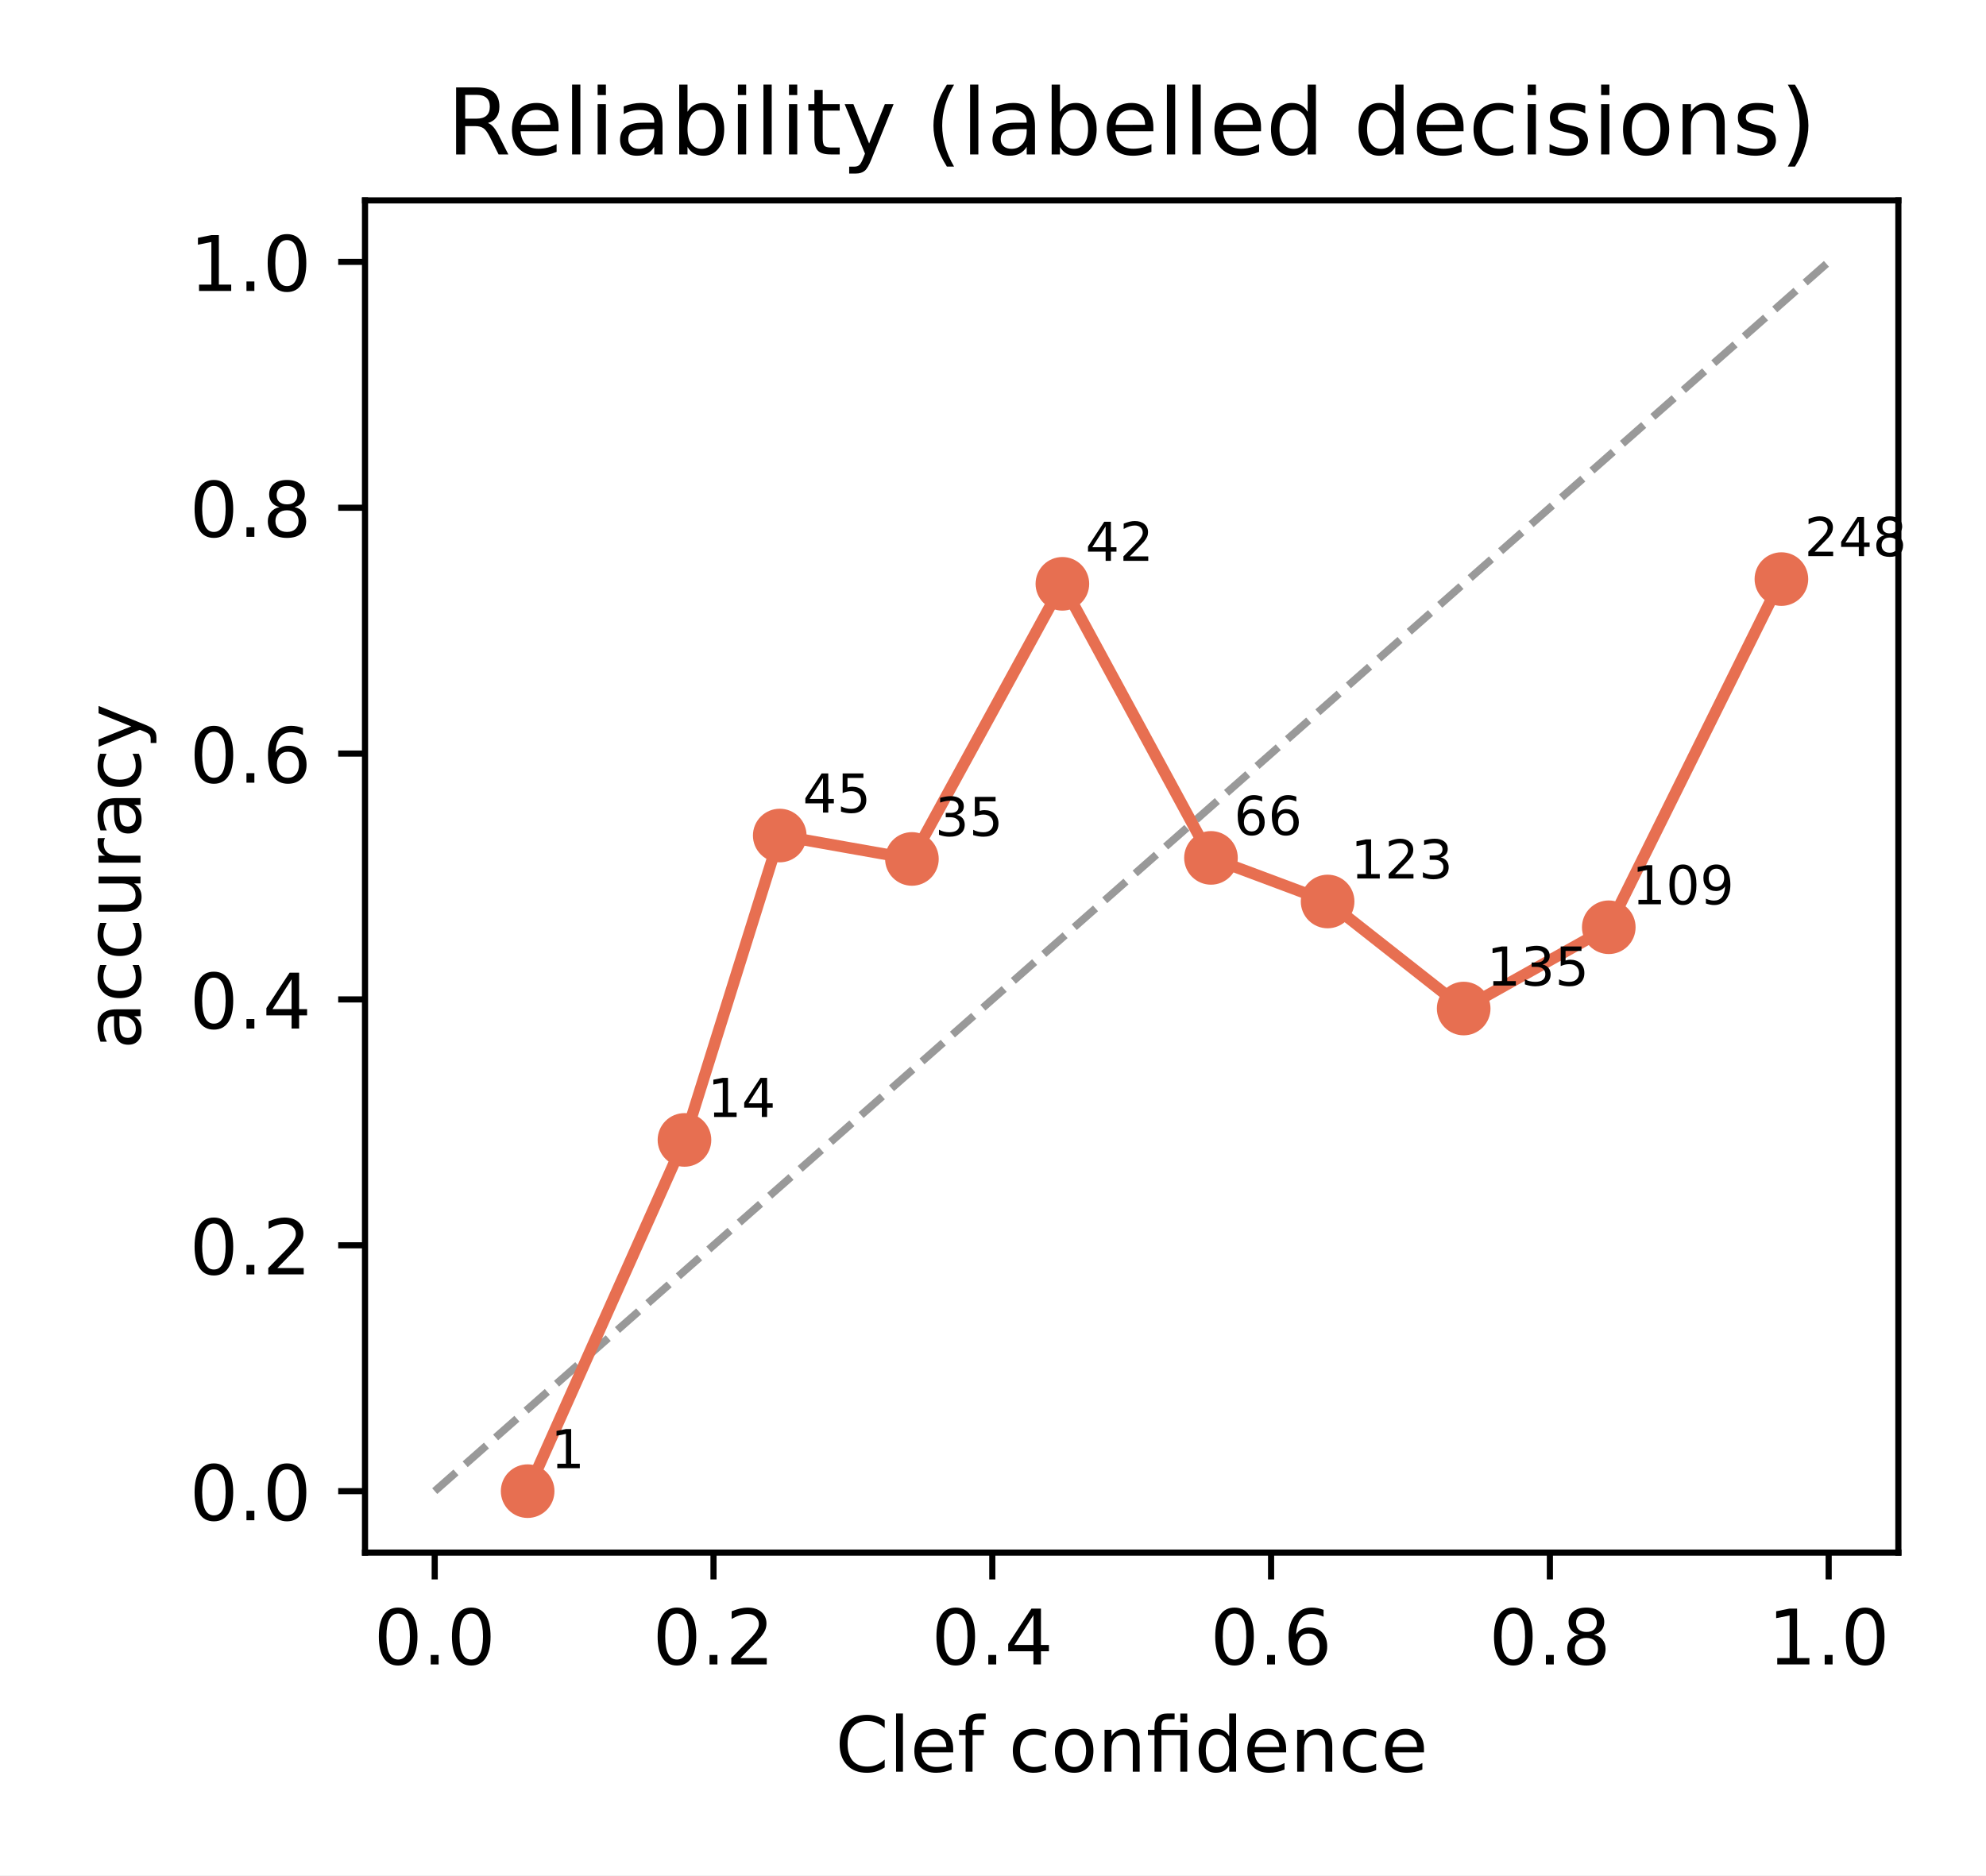
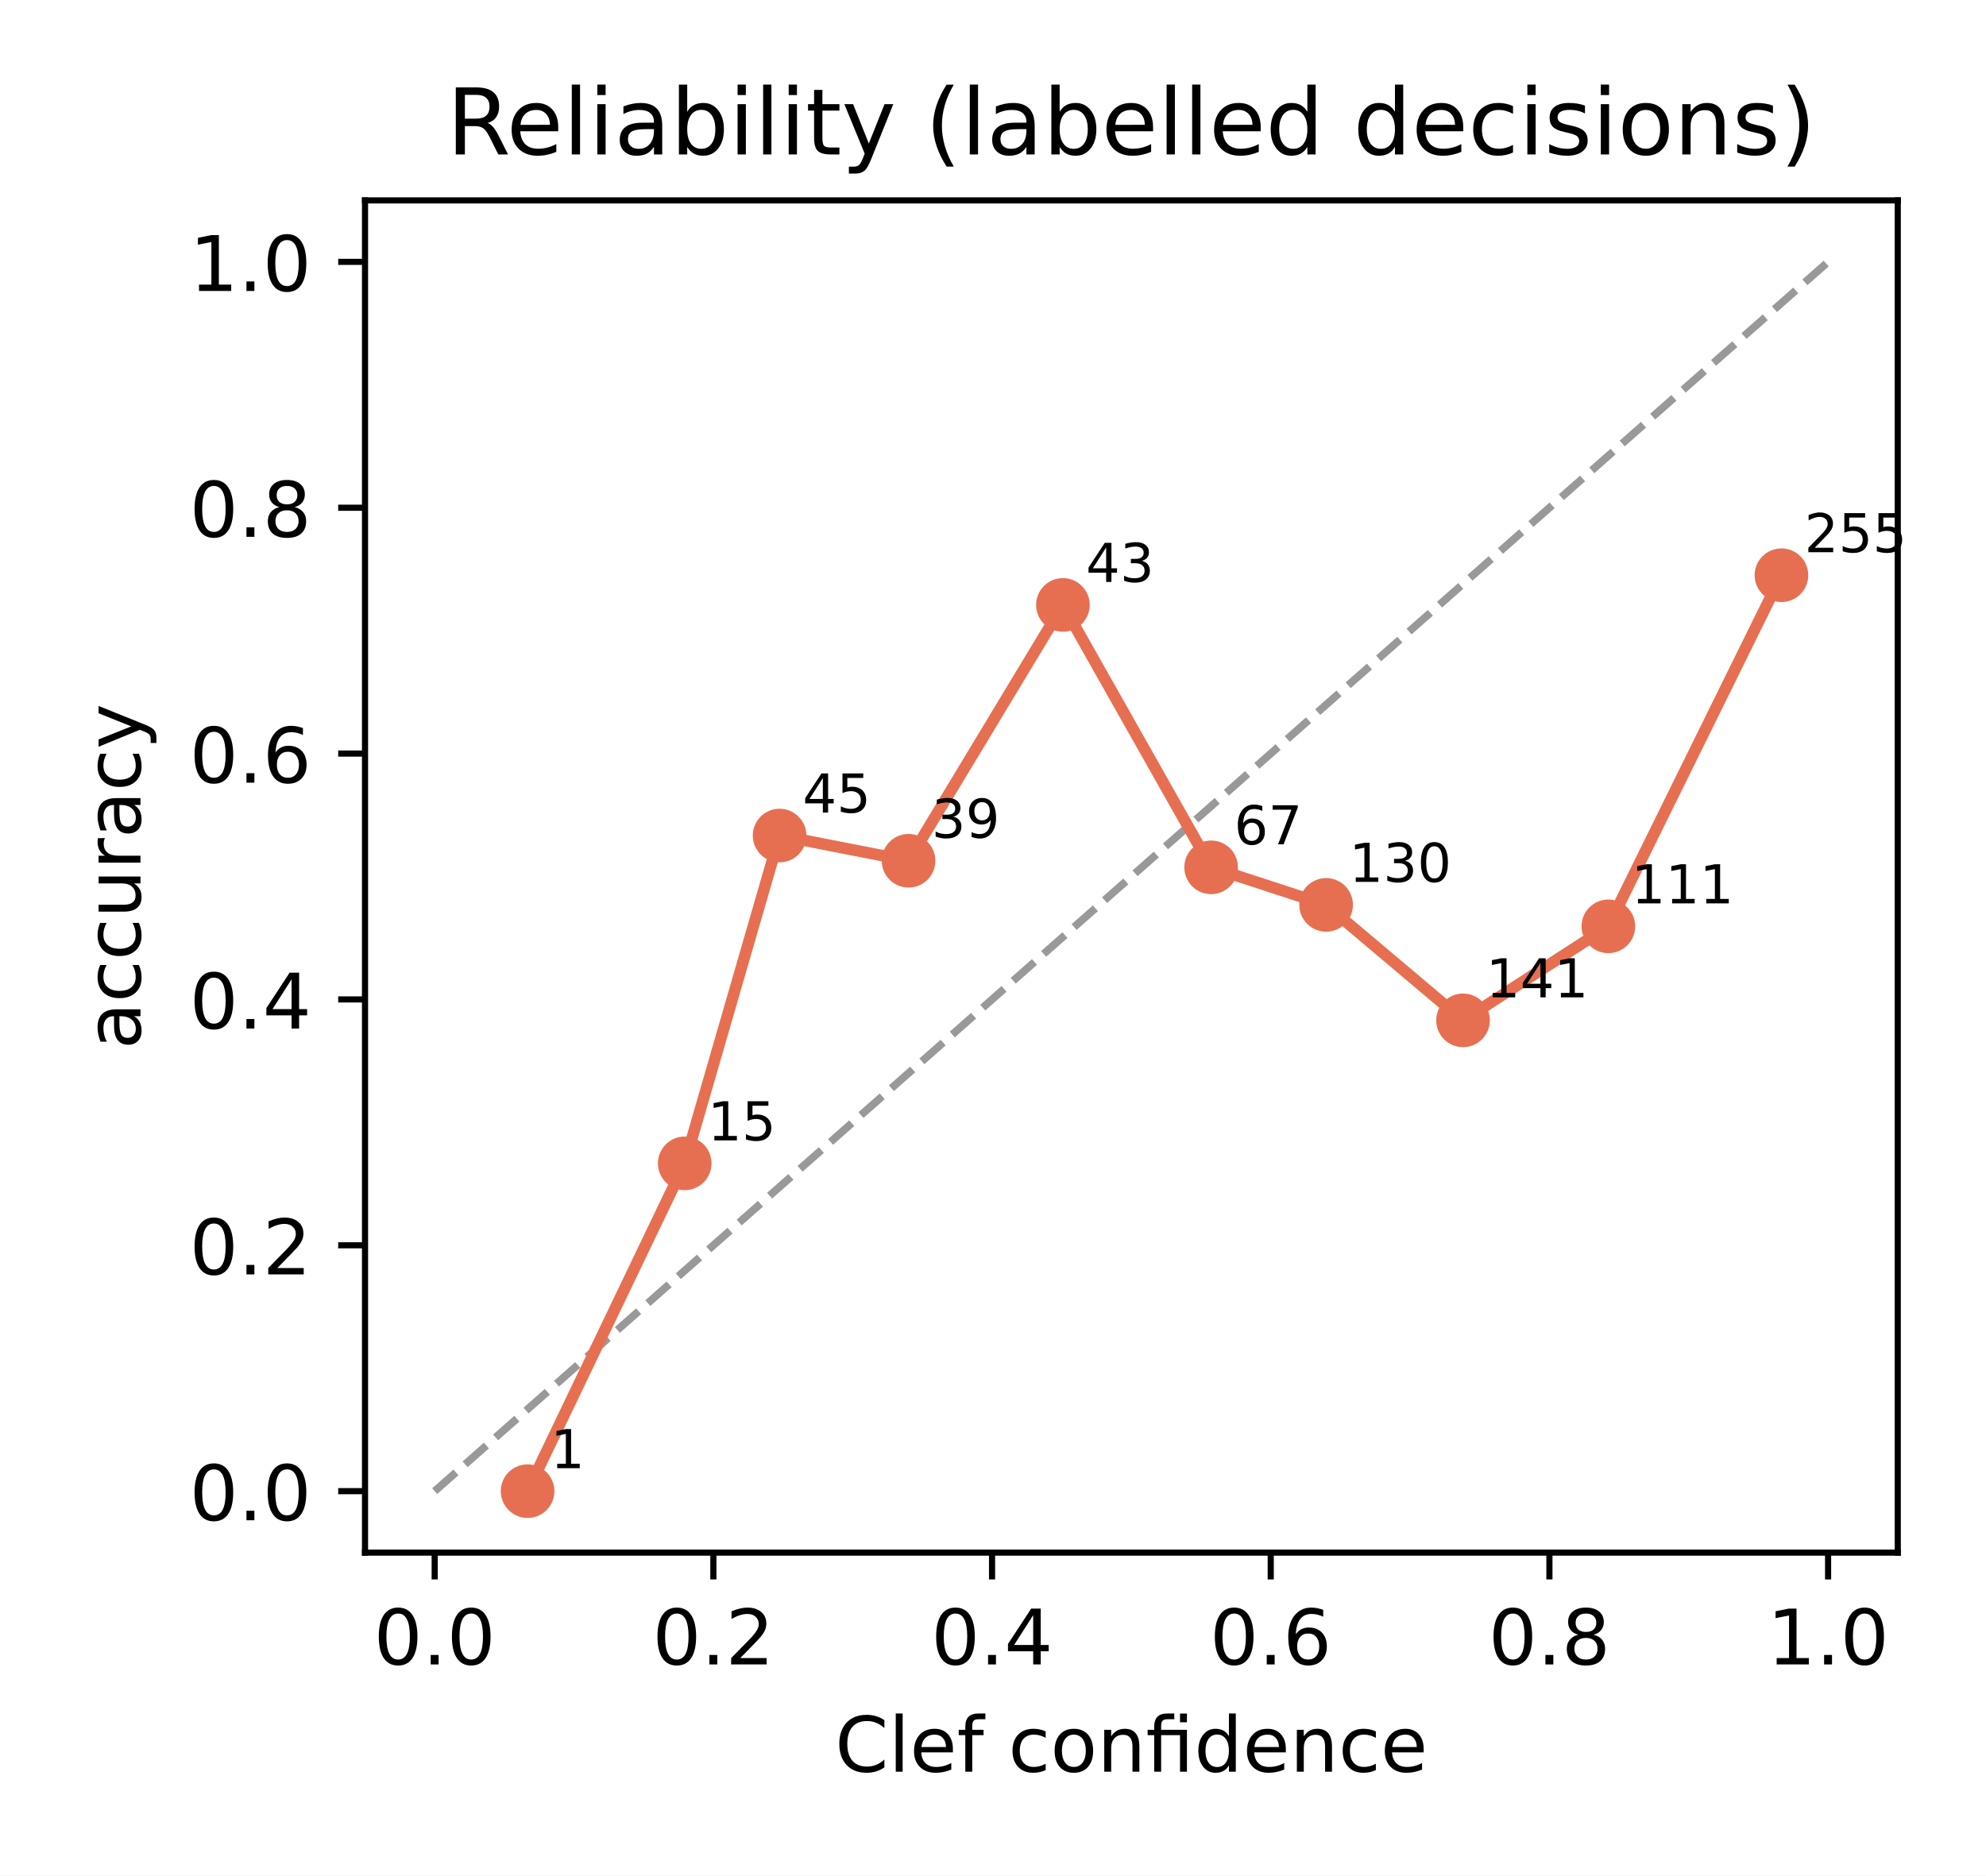
<svg xmlns="http://www.w3.org/2000/svg" xmlns:xlink="http://www.w3.org/1999/xlink" width="259.2pt" height="244.8pt" viewBox="0 0 259.2 244.8" version="1.1">
  <defs>
    <style type="text/css">*{stroke-linejoin: round; stroke-linecap: butt}</style>
  </defs>
  <g id="figure_1">
    <g id="patch_1">
      <path d="M 0 244.8 L 259.2 244.8 L 259.2 0 L 0 0 z " style="fill: #ffffff" />
    </g>
    <g id="axes_1">
      <g id="patch_2">
-         <path d="M 47.64 202.678 L 247.763 202.678 L 247.763 26.16 L 47.64 26.16 z " style="fill: #ffffff" />
+         <path d="M 47.64 202.678 L 247.684 202.678 L 247.684 26.16 L 47.64 26.16 z " style="fill: #ffffff" />
      </g>
      <g id="matplotlib.axis_1">
        <g id="xtick_1">
          <g id="line2d_1">
            <defs>
-               <path id="m767105b7aa" d="M 0 0 L 0 3.5 " style="stroke: #000000; stroke-width: 0.8" />
+               <path id="m45172ff51e" d="M 0 0 L 0 3.5 " style="stroke: #000000; stroke-width: 0.8" />
            </defs>
            <g>
-               <use xlink:href="#m767105b7aa" x="56.736" y="202.678" style="stroke: #000000; stroke-width: 0.8" />
+               <use xlink:href="#m45172ff51e" x="56.733" y="202.678" style="stroke: #000000; stroke-width: 0.8" />
            </g>
          </g>
          <g id="text_1">
-             <g transform="translate(48.78492 217.2753) scale(0.1 -0.1)">
+             <g transform="translate(48.78136 217.2753) scale(0.1 -0.1)">
              <defs>
                <path id="DejaVuSans-13" d="M 2034 4250 Q 1547 4250 1301 3770 Q 1056 3291 1056 2328 Q 1056 1369 1301 889 Q 1547 409 2034 409 Q 2525 409 2770 889 Q 3016 1369 3016 2328 Q 3016 3291 2770 3770 Q 2525 4250 2034 4250 z M 2034 4750 Q 2819 4750 3233 4129 Q 3647 3509 3647 2328 Q 3647 1150 3233 529 Q 2819 -91 2034 -91 Q 1250 -91 836 529 Q 422 1150 422 2328 Q 422 3509 836 4129 Q 1250 4750 2034 4750 z " transform="scale(0.015625)" />
                <path id="DejaVuSans-11" d="M 684 794 L 1344 794 L 1344 0 L 684 0 L 684 794 z " transform="scale(0.015625)" />
              </defs>
              <use xlink:href="#DejaVuSans-13" />
              <use xlink:href="#DejaVuSans-11" transform="translate(63.625 0)" />
              <use xlink:href="#DejaVuSans-13" transform="translate(95.40625 0)" />
            </g>
          </g>
        </g>
        <g id="xtick_2">
          <g id="line2d_2">
            <g>
-               <use xlink:href="#m767105b7aa" x="93.122" y="202.678" style="stroke: #000000; stroke-width: 0.8" />
+               <use xlink:href="#m45172ff51e" x="93.105" y="202.678" style="stroke: #000000; stroke-width: 0.8" />
            </g>
          </g>
          <g id="text_2">
-             <g transform="translate(85.17084 217.2753) scale(0.1 -0.1)">
+             <g transform="translate(85.15303 217.2753) scale(0.1 -0.1)">
              <defs>
                <path id="DejaVuSans-15" d="M 1228 531 L 3431 531 L 3431 0 L 469 0 L 469 531 Q 828 903 1448 1529 Q 2069 2156 2228 2338 Q 2531 2678 2651 2914 Q 2772 3150 2772 3378 Q 2772 3750 2511 3984 Q 2250 4219 1831 4219 Q 1534 4219 1204 4116 Q 875 4013 500 3803 L 500 4441 Q 881 4594 1212 4672 Q 1544 4750 1819 4750 Q 2544 4750 2975 4387 Q 3406 4025 3406 3419 Q 3406 3131 3298 2873 Q 3191 2616 2906 2266 Q 2828 2175 2409 1742 Q 1991 1309 1228 531 z " transform="scale(0.015625)" />
              </defs>
              <use xlink:href="#DejaVuSans-13" />
              <use xlink:href="#DejaVuSans-11" transform="translate(63.625 0)" />
              <use xlink:href="#DejaVuSans-15" transform="translate(95.40625 0)" />
            </g>
          </g>
        </g>
        <g id="xtick_3">
          <g id="line2d_3">
            <g>
-               <use xlink:href="#m767105b7aa" x="129.508" y="202.678" style="stroke: #000000; stroke-width: 0.8" />
+               <use xlink:href="#m45172ff51e" x="129.476" y="202.678" style="stroke: #000000; stroke-width: 0.8" />
            </g>
          </g>
          <g id="text_3">
-             <g transform="translate(121.5568 217.2753) scale(0.1 -0.1)">
+             <g transform="translate(121.5247 217.2753) scale(0.1 -0.1)">
              <defs>
                <path id="DejaVuSans-17" d="M 2419 4116 L 825 1625 L 2419 1625 L 2419 4116 z M 2253 4666 L 3047 4666 L 3047 1625 L 3713 1625 L 3713 1100 L 3047 1100 L 3047 0 L 2419 0 L 2419 1100 L 313 1100 L 313 1709 L 2253 4666 z " transform="scale(0.015625)" />
              </defs>
              <use xlink:href="#DejaVuSans-13" />
              <use xlink:href="#DejaVuSans-11" transform="translate(63.625 0)" />
              <use xlink:href="#DejaVuSans-17" transform="translate(95.40625 0)" />
            </g>
          </g>
        </g>
        <g id="xtick_4">
          <g id="line2d_4">
            <g>
-               <use xlink:href="#m767105b7aa" x="165.894" y="202.678" style="stroke: #000000; stroke-width: 0.8" />
+               <use xlink:href="#m45172ff51e" x="165.848" y="202.678" style="stroke: #000000; stroke-width: 0.8" />
            </g>
          </g>
          <g id="text_4">
-             <g transform="translate(157.9427 217.2753) scale(0.1 -0.1)">
+             <g transform="translate(157.8964 217.2753) scale(0.1 -0.1)">
              <defs>
                <path id="DejaVuSans-19" d="M 2113 2584 Q 1688 2584 1439 2293 Q 1191 2003 1191 1497 Q 1191 994 1439 701 Q 1688 409 2113 409 Q 2538 409 2786 701 Q 3034 994 3034 1497 Q 3034 2003 2786 2293 Q 2538 2584 2113 2584 z M 3366 4563 L 3366 3988 Q 3128 4100 2886 4159 Q 2644 4219 2406 4219 Q 1781 4219 1451 3797 Q 1122 3375 1075 2522 Q 1259 2794 1537 2939 Q 1816 3084 2150 3084 Q 2853 3084 3261 2657 Q 3669 2231 3669 1497 Q 3669 778 3244 343 Q 2819 -91 2113 -91 Q 1303 -91 875 529 Q 447 1150 447 2328 Q 447 3434 972 4092 Q 1497 4750 2381 4750 Q 2619 4750 2861 4703 Q 3103 4656 3366 4563 z " transform="scale(0.015625)" />
              </defs>
              <use xlink:href="#DejaVuSans-13" />
              <use xlink:href="#DejaVuSans-11" transform="translate(63.625 0)" />
              <use xlink:href="#DejaVuSans-19" transform="translate(95.40625 0)" />
            </g>
          </g>
        </g>
        <g id="xtick_5">
          <g id="line2d_5">
            <g>
-               <use xlink:href="#m767105b7aa" x="202.28" y="202.678" style="stroke: #000000; stroke-width: 0.8" />
+               <use xlink:href="#m45172ff51e" x="202.22" y="202.678" style="stroke: #000000; stroke-width: 0.8" />
            </g>
          </g>
          <g id="text_5">
-             <g transform="translate(194.3286 217.2753) scale(0.1 -0.1)">
+             <g transform="translate(194.268 217.2753) scale(0.1 -0.1)">
              <defs>
                <path id="DejaVuSans-1b" d="M 2034 2216 Q 1584 2216 1326 1975 Q 1069 1734 1069 1313 Q 1069 891 1326 650 Q 1584 409 2034 409 Q 2484 409 2743 651 Q 3003 894 3003 1313 Q 3003 1734 2745 1975 Q 2488 2216 2034 2216 z M 1403 2484 Q 997 2584 770 2862 Q 544 3141 544 3541 Q 544 4100 942 4425 Q 1341 4750 2034 4750 Q 2731 4750 3128 4425 Q 3525 4100 3525 3541 Q 3525 3141 3298 2862 Q 3072 2584 2669 2484 Q 3125 2378 3379 2068 Q 3634 1759 3634 1313 Q 3634 634 3220 271 Q 2806 -91 2034 -91 Q 1263 -91 848 271 Q 434 634 434 1313 Q 434 1759 690 2068 Q 947 2378 1403 2484 z M 1172 3481 Q 1172 3119 1398 2916 Q 1625 2713 2034 2713 Q 2441 2713 2670 2916 Q 2900 3119 2900 3481 Q 2900 3844 2670 4047 Q 2441 4250 2034 4250 Q 1625 4250 1398 4047 Q 1172 3844 1172 3481 z " transform="scale(0.015625)" />
              </defs>
              <use xlink:href="#DejaVuSans-13" />
              <use xlink:href="#DejaVuSans-11" transform="translate(63.625 0)" />
              <use xlink:href="#DejaVuSans-1b" transform="translate(95.40625 0)" />
            </g>
          </g>
        </g>
        <g id="xtick_6">
          <g id="line2d_6">
            <g>
-               <use xlink:href="#m767105b7aa" x="238.666" y="202.678" style="stroke: #000000; stroke-width: 0.8" />
+               <use xlink:href="#m45172ff51e" x="238.591" y="202.678" style="stroke: #000000; stroke-width: 0.8" />
            </g>
          </g>
          <g id="text_6">
-             <g transform="translate(230.7145 217.2753) scale(0.1 -0.1)">
+             <g transform="translate(230.6397 217.2753) scale(0.1 -0.1)">
              <defs>
                <path id="DejaVuSans-14" d="M 794 531 L 1825 531 L 1825 4091 L 703 3866 L 703 4441 L 1819 4666 L 2450 4666 L 2450 531 L 3481 531 L 3481 0 L 794 0 L 794 531 z " transform="scale(0.015625)" />
              </defs>
              <use xlink:href="#DejaVuSans-14" />
              <use xlink:href="#DejaVuSans-11" transform="translate(63.625 0)" />
              <use xlink:href="#DejaVuSans-13" transform="translate(95.40625 0)" />
            </g>
          </g>
        </g>
        <g id="text_7">
-           <g transform="translate(109.0232 231.2761) scale(0.1 -0.1)">
+           <g transform="translate(108.984 231.2761) scale(0.1 -0.1)">
            <defs>
              <path id="DejaVuSans-26" d="M 4122 4306 L 4122 3641 Q 3803 3938 3442 4084 Q 3081 4231 2675 4231 Q 1875 4231 1450 3742 Q 1025 3253 1025 2328 Q 1025 1406 1450 917 Q 1875 428 2675 428 Q 3081 428 3442 575 Q 3803 722 4122 1019 L 4122 359 Q 3791 134 3420 21 Q 3050 -91 2638 -91 Q 1578 -91 968 557 Q 359 1206 359 2328 Q 359 3453 968 4101 Q 1578 4750 2638 4750 Q 3056 4750 3426 4639 Q 3797 4528 4122 4306 z " transform="scale(0.015625)" />
              <path id="DejaVuSans-4f" d="M 603 4863 L 1178 4863 L 1178 0 L 603 0 L 603 4863 z " transform="scale(0.015625)" />
              <path id="DejaVuSans-48" d="M 3597 1894 L 3597 1613 L 953 1613 Q 991 1019 1311 708 Q 1631 397 2203 397 Q 2534 397 2845 478 Q 3156 559 3463 722 L 3463 178 Q 3153 47 2828 -22 Q 2503 -91 2169 -91 Q 1331 -91 842 396 Q 353 884 353 1716 Q 353 2575 817 3079 Q 1281 3584 2069 3584 Q 2775 3584 3186 3129 Q 3597 2675 3597 1894 z M 3022 2063 Q 3016 2534 2758 2815 Q 2500 3097 2075 3097 Q 1594 3097 1305 2825 Q 1016 2553 972 2059 L 3022 2063 z " transform="scale(0.015625)" />
              <path id="DejaVuSans-49" d="M 2375 4863 L 2375 4384 L 1825 4384 Q 1516 4384 1395 4259 Q 1275 4134 1275 3809 L 1275 3500 L 2222 3500 L 2222 3053 L 1275 3053 L 1275 0 L 697 0 L 697 3053 L 147 3053 L 147 3500 L 697 3500 L 697 3744 Q 697 4328 969 4595 Q 1241 4863 1831 4863 L 2375 4863 z " transform="scale(0.015625)" />
              <path id="DejaVuSans-3" transform="scale(0.015625)" />
              <path id="DejaVuSans-46" d="M 3122 3366 L 3122 2828 Q 2878 2963 2633 3030 Q 2388 3097 2138 3097 Q 1578 3097 1268 2742 Q 959 2388 959 1747 Q 959 1106 1268 751 Q 1578 397 2138 397 Q 2388 397 2633 464 Q 2878 531 3122 666 L 3122 134 Q 2881 22 2623 -34 Q 2366 -91 2075 -91 Q 1284 -91 818 406 Q 353 903 353 1747 Q 353 2603 823 3093 Q 1294 3584 2113 3584 Q 2378 3584 2631 3529 Q 2884 3475 3122 3366 z " transform="scale(0.015625)" />
              <path id="DejaVuSans-52" d="M 1959 3097 Q 1497 3097 1228 2736 Q 959 2375 959 1747 Q 959 1119 1226 758 Q 1494 397 1959 397 Q 2419 397 2687 759 Q 2956 1122 2956 1747 Q 2956 2369 2687 2733 Q 2419 3097 1959 3097 z M 1959 3584 Q 2709 3584 3137 3096 Q 3566 2609 3566 1747 Q 3566 888 3137 398 Q 2709 -91 1959 -91 Q 1206 -91 779 398 Q 353 888 353 1747 Q 353 2609 779 3096 Q 1206 3584 1959 3584 z " transform="scale(0.015625)" />
              <path id="DejaVuSans-51" d="M 3513 2113 L 3513 0 L 2938 0 L 2938 2094 Q 2938 2591 2744 2837 Q 2550 3084 2163 3084 Q 1697 3084 1428 2787 Q 1159 2491 1159 1978 L 1159 0 L 581 0 L 581 3500 L 1159 3500 L 1159 2956 Q 1366 3272 1645 3428 Q 1925 3584 2291 3584 Q 2894 3584 3203 3211 Q 3513 2838 3513 2113 z " transform="scale(0.015625)" />
              <path id="DejaVuSans-13af" d="M 3431 3500 L 3431 0 L 2853 0 L 2853 3053 L 1275 3053 L 1275 0 L 697 0 L 697 3053 L 147 3053 L 147 3500 L 697 3500 L 697 3744 Q 697 4316 967 4589 Q 1238 4863 1797 4863 L 2375 4863 L 2375 4384 L 1825 4384 Q 1516 4384 1395 4259 Q 1275 4134 1275 3809 L 1275 3500 L 3431 3500 z M 2853 4856 L 3431 4856 L 3431 4128 L 2853 4128 L 2853 4856 z " transform="scale(0.015625)" />
              <path id="DejaVuSans-47" d="M 2906 2969 L 2906 4863 L 3481 4863 L 3481 0 L 2906 0 L 2906 525 Q 2725 213 2448 61 Q 2172 -91 1784 -91 Q 1150 -91 751 415 Q 353 922 353 1747 Q 353 2572 751 3078 Q 1150 3584 1784 3584 Q 2172 3584 2448 3432 Q 2725 3281 2906 2969 z M 947 1747 Q 947 1113 1208 752 Q 1469 391 1925 391 Q 2381 391 2643 752 Q 2906 1113 2906 1747 Q 2906 2381 2643 2742 Q 2381 3103 1925 3103 Q 1469 3103 1208 2742 Q 947 2381 947 1747 z " transform="scale(0.015625)" />
            </defs>
            <use xlink:href="#DejaVuSans-26" />
            <use xlink:href="#DejaVuSans-4f" transform="translate(69.82812 0)" />
            <use xlink:href="#DejaVuSans-48" transform="translate(97.60938 0)" />
            <use xlink:href="#DejaVuSans-49" transform="translate(159.1406 0)" />
            <use xlink:href="#DejaVuSans-3" transform="translate(194.3438 0)" />
            <use xlink:href="#DejaVuSans-46" transform="translate(226.125 0)" />
            <use xlink:href="#DejaVuSans-52" transform="translate(281.1094 0)" />
            <use xlink:href="#DejaVuSans-51" transform="translate(342.2969 0)" />
            <use xlink:href="#DejaVuSans-13af" transform="translate(405.6719 0)" />
            <use xlink:href="#DejaVuSans-47" transform="translate(468.6562 0)" />
            <use xlink:href="#DejaVuSans-48" transform="translate(532.1406 0)" />
            <use xlink:href="#DejaVuSans-51" transform="translate(593.6719 0)" />
            <use xlink:href="#DejaVuSans-46" transform="translate(657.0469 0)" />
            <use xlink:href="#DejaVuSans-48" transform="translate(712.0312 0)" />
          </g>
        </g>
      </g>
      <g id="matplotlib.axis_2">
        <g id="ytick_1">
          <g id="line2d_7">
            <defs>
-               <path id="md37f52e0de" d="M 0 0 L -3.5 0 " style="stroke: #000000; stroke-width: 0.8" />
+               <path id="m232d261bff" d="M 0 0 L -3.5 0 " style="stroke: #000000; stroke-width: 0.8" />
            </defs>
            <g>
-               <use xlink:href="#md37f52e0de" x="47.64" y="194.654" style="stroke: #000000; stroke-width: 0.8" />
+               <use xlink:href="#m232d261bff" x="47.64" y="194.654" style="stroke: #000000; stroke-width: 0.8" />
            </g>
          </g>
          <g id="text_8">
            <g transform="translate(24.73688 198.453) scale(0.1 -0.1)">
              <use xlink:href="#DejaVuSans-13" />
              <use xlink:href="#DejaVuSans-11" transform="translate(63.625 0)" />
              <use xlink:href="#DejaVuSans-13" transform="translate(95.40625 0)" />
            </g>
          </g>
        </g>
        <g id="ytick_2">
          <g id="line2d_8">
            <g>
-               <use xlink:href="#md37f52e0de" x="47.64" y="162.56" style="stroke: #000000; stroke-width: 0.8" />
+               <use xlink:href="#m232d261bff" x="47.64" y="162.56" style="stroke: #000000; stroke-width: 0.8" />
            </g>
          </g>
          <g id="text_9">
            <g transform="translate(24.73688 166.3588) scale(0.1 -0.1)">
              <use xlink:href="#DejaVuSans-13" />
              <use xlink:href="#DejaVuSans-11" transform="translate(63.625 0)" />
              <use xlink:href="#DejaVuSans-15" transform="translate(95.40625 0)" />
            </g>
          </g>
        </g>
        <g id="ytick_3">
          <g id="line2d_9">
            <g>
-               <use xlink:href="#md37f52e0de" x="47.64" y="130.466" style="stroke: #000000; stroke-width: 0.8" />
+               <use xlink:href="#m232d261bff" x="47.64" y="130.466" style="stroke: #000000; stroke-width: 0.8" />
            </g>
          </g>
          <g id="text_10">
            <g transform="translate(24.73688 134.2647) scale(0.1 -0.1)">
              <use xlink:href="#DejaVuSans-13" />
              <use xlink:href="#DejaVuSans-11" transform="translate(63.625 0)" />
              <use xlink:href="#DejaVuSans-17" transform="translate(95.40625 0)" />
            </g>
          </g>
        </g>
        <g id="ytick_4">
          <g id="line2d_10">
            <g>
-               <use xlink:href="#md37f52e0de" x="47.64" y="98.372" style="stroke: #000000; stroke-width: 0.8" />
+               <use xlink:href="#m232d261bff" x="47.64" y="98.372" style="stroke: #000000; stroke-width: 0.8" />
            </g>
          </g>
          <g id="text_11">
            <g transform="translate(24.73688 102.1706) scale(0.1 -0.1)">
              <use xlink:href="#DejaVuSans-13" />
              <use xlink:href="#DejaVuSans-11" transform="translate(63.625 0)" />
              <use xlink:href="#DejaVuSans-19" transform="translate(95.40625 0)" />
            </g>
          </g>
        </g>
        <g id="ytick_5">
          <g id="line2d_11">
            <g>
-               <use xlink:href="#md37f52e0de" x="47.64" y="66.278" style="stroke: #000000; stroke-width: 0.8" />
+               <use xlink:href="#m232d261bff" x="47.64" y="66.278" style="stroke: #000000; stroke-width: 0.8" />
            </g>
          </g>
          <g id="text_12">
            <g transform="translate(24.73688 70.07648) scale(0.1 -0.1)">
              <use xlink:href="#DejaVuSans-13" />
              <use xlink:href="#DejaVuSans-11" transform="translate(63.625 0)" />
              <use xlink:href="#DejaVuSans-1b" transform="translate(95.40625 0)" />
            </g>
          </g>
        </g>
        <g id="ytick_6">
          <g id="line2d_12">
            <g>
-               <use xlink:href="#md37f52e0de" x="47.64" y="34.184" style="stroke: #000000; stroke-width: 0.8" />
+               <use xlink:href="#m232d261bff" x="47.64" y="34.184" style="stroke: #000000; stroke-width: 0.8" />
            </g>
          </g>
          <g id="text_13">
            <g transform="translate(24.73688 37.98236) scale(0.1 -0.1)">
              <use xlink:href="#DejaVuSans-14" />
              <use xlink:href="#DejaVuSans-11" transform="translate(63.625 0)" />
              <use xlink:href="#DejaVuSans-13" transform="translate(95.40625 0)" />
            </g>
          </g>
        </g>
        <g id="text_14">
          <g transform="translate(18.33453 136.9782) rotate(-90) scale(0.1 -0.1)">
            <defs>
              <path id="DejaVuSans-44" d="M 2194 1759 Q 1497 1759 1228 1600 Q 959 1441 959 1056 Q 959 750 1161 570 Q 1363 391 1709 391 Q 2188 391 2477 730 Q 2766 1069 2766 1631 L 2766 1759 L 2194 1759 z M 3341 1997 L 3341 0 L 2766 0 L 2766 531 Q 2569 213 2275 61 Q 1981 -91 1556 -91 Q 1019 -91 701 211 Q 384 513 384 1019 Q 384 1609 779 1909 Q 1175 2209 1959 2209 L 2766 2209 L 2766 2266 Q 2766 2663 2505 2880 Q 2244 3097 1772 3097 Q 1472 3097 1187 3025 Q 903 2953 641 2809 L 641 3341 Q 956 3463 1253 3523 Q 1550 3584 1831 3584 Q 2591 3584 2966 3190 Q 3341 2797 3341 1997 z " transform="scale(0.015625)" />
              <path id="DejaVuSans-58" d="M 544 1381 L 544 3500 L 1119 3500 L 1119 1403 Q 1119 906 1312 657 Q 1506 409 1894 409 Q 2359 409 2629 706 Q 2900 1003 2900 1516 L 2900 3500 L 3475 3500 L 3475 0 L 2900 0 L 2900 538 Q 2691 219 2414 64 Q 2138 -91 1772 -91 Q 1169 -91 856 284 Q 544 659 544 1381 z M 1991 3584 L 1991 3584 z " transform="scale(0.015625)" />
              <path id="DejaVuSans-55" d="M 2631 2963 Q 2534 3019 2420 3045 Q 2306 3072 2169 3072 Q 1681 3072 1420 2755 Q 1159 2438 1159 1844 L 1159 0 L 581 0 L 581 3500 L 1159 3500 L 1159 2956 Q 1341 3275 1631 3429 Q 1922 3584 2338 3584 Q 2397 3584 2469 3576 Q 2541 3569 2628 3553 L 2631 2963 z " transform="scale(0.015625)" />
              <path id="DejaVuSans-5c" d="M 2059 -325 Q 1816 -950 1584 -1140 Q 1353 -1331 966 -1331 L 506 -1331 L 506 -850 L 844 -850 Q 1081 -850 1212 -737 Q 1344 -625 1503 -206 L 1606 56 L 191 3500 L 800 3500 L 1894 763 L 2988 3500 L 3597 3500 L 2059 -325 z " transform="scale(0.015625)" />
            </defs>
            <use xlink:href="#DejaVuSans-44" />
            <use xlink:href="#DejaVuSans-46" transform="translate(61.28125 0)" />
            <use xlink:href="#DejaVuSans-46" transform="translate(116.2656 0)" />
            <use xlink:href="#DejaVuSans-58" transform="translate(171.25 0)" />
            <use xlink:href="#DejaVuSans-55" transform="translate(234.625 0)" />
            <use xlink:href="#DejaVuSans-44" transform="translate(275.7344 0)" />
            <use xlink:href="#DejaVuSans-46" transform="translate(337.0156 0)" />
            <use xlink:href="#DejaVuSans-5c" transform="translate(392 0)" />
          </g>
        </g>
      </g>
      <g id="line2d_13">
-         <path d="M 56.736 194.654 L 238.666 34.184 " clip-path="url(#pc949bef02f)" style="fill: none; stroke-dasharray: 3.7,1.6; stroke-dashoffset: 0; stroke: #999999" />
+         <path d="M 56.733 194.654 L 238.591 34.184 " clip-path="url(#pde8170c964)" style="fill: none; stroke-dasharray: 3.7,1.6; stroke-dashoffset: 0; stroke: #999999" />
      </g>
      <g id="line2d_14">
-         <path d="M 68.865 194.654 L 89.332 148.805 L 101.767 109.07 L 119.017 112.126 L 138.655 76.212 L 158.048 111.987 L 173.271 117.68 L 191.031 131.655 L 209.967 121.044 L 232.498 75.595 " clip-path="url(#pc949bef02f)" style="fill: none; stroke: #e76f51; stroke-width: 1.5; stroke-linecap: square" />
+         <path d="M 68.857 194.654 L 89.366 151.862 L 101.746 109.07 L 118.58 112.362 L 138.724 78.966 L 158.068 113.221 L 173.076 118.122 L 190.946 133.197 L 209.913 120.924 L 232.503 75.088 " clip-path="url(#pde8170c964)" style="fill: none; stroke: #e76f51; stroke-width: 1.5; stroke-linecap: square" />
        <defs>
-           <path id="mdb431cd5e8" d="M 0 3 C 0.796 3 1.559 2.684 2.121 2.121 C 2.684 1.559 3 0.796 3 0 C 3 -0.796 2.684 -1.559 2.121 -2.121 C 1.559 -2.684 0.796 -3 0 -3 C -0.796 -3 -1.559 -2.684 -2.121 -2.121 C -2.684 -1.559 -3 -0.796 -3 0 C -3 0.796 -2.684 1.559 -2.121 2.121 C -1.559 2.684 -0.796 3 0 3 z " style="stroke: #e76f51" />
+           <path id="m773c4d24c7" d="M 0 3 C 0.796 3 1.559 2.684 2.121 2.121 C 2.684 1.559 3 0.796 3 0 C 3 -0.796 2.684 -1.559 2.121 -2.121 C 1.559 -2.684 0.796 -3 0 -3 C -0.796 -3 -1.559 -2.684 -2.121 -2.121 C -2.684 -1.559 -3 -0.796 -3 0 C -3 0.796 -2.684 1.559 -2.121 2.121 C -1.559 2.684 -0.796 3 0 3 z " style="stroke: #e76f51" />
        </defs>
-         <g clip-path="url(#pc949bef02f)">
-           <use xlink:href="#mdb431cd5e8" x="68.865" y="194.654" style="fill: #e76f51; stroke: #e76f51" />
-           <use xlink:href="#mdb431cd5e8" x="89.332" y="148.805" style="fill: #e76f51; stroke: #e76f51" />
-           <use xlink:href="#mdb431cd5e8" x="101.767" y="109.07" style="fill: #e76f51; stroke: #e76f51" />
-           <use xlink:href="#mdb431cd5e8" x="119.017" y="112.126" style="fill: #e76f51; stroke: #e76f51" />
-           <use xlink:href="#mdb431cd5e8" x="138.655" y="76.212" style="fill: #e76f51; stroke: #e76f51" />
-           <use xlink:href="#mdb431cd5e8" x="158.048" y="111.987" style="fill: #e76f51; stroke: #e76f51" />
-           <use xlink:href="#mdb431cd5e8" x="173.271" y="117.68" style="fill: #e76f51; stroke: #e76f51" />
-           <use xlink:href="#mdb431cd5e8" x="191.031" y="131.655" style="fill: #e76f51; stroke: #e76f51" />
-           <use xlink:href="#mdb431cd5e8" x="209.967" y="121.044" style="fill: #e76f51; stroke: #e76f51" />
-           <use xlink:href="#mdb431cd5e8" x="232.498" y="75.595" style="fill: #e76f51; stroke: #e76f51" />
+         <g clip-path="url(#pde8170c964)">
+           <use xlink:href="#m773c4d24c7" x="68.857" y="194.654" style="fill: #e76f51; stroke: #e76f51" />
+           <use xlink:href="#m773c4d24c7" x="89.366" y="151.862" style="fill: #e76f51; stroke: #e76f51" />
+           <use xlink:href="#m773c4d24c7" x="101.746" y="109.07" style="fill: #e76f51; stroke: #e76f51" />
+           <use xlink:href="#m773c4d24c7" x="118.58" y="112.362" style="fill: #e76f51; stroke: #e76f51" />
+           <use xlink:href="#m773c4d24c7" x="138.724" y="78.966" style="fill: #e76f51; stroke: #e76f51" />
+           <use xlink:href="#m773c4d24c7" x="158.068" y="113.221" style="fill: #e76f51; stroke: #e76f51" />
+           <use xlink:href="#m773c4d24c7" x="173.076" y="118.122" style="fill: #e76f51; stroke: #e76f51" />
+           <use xlink:href="#m773c4d24c7" x="190.946" y="133.197" style="fill: #e76f51; stroke: #e76f51" />
+           <use xlink:href="#m773c4d24c7" x="209.913" y="120.924" style="fill: #e76f51; stroke: #e76f51" />
+           <use xlink:href="#m773c4d24c7" x="232.503" y="75.088" style="fill: #e76f51; stroke: #e76f51" />
        </g>
      </g>
      <g id="patch_3">
        <path d="M 47.64 202.678 L 47.64 26.16 " style="fill: none; stroke: #000000; stroke-width: 0.8; stroke-linejoin: miter; stroke-linecap: square" />
      </g>
      <g id="patch_4">
-         <path d="M 247.763 202.678 L 247.763 26.16 " style="fill: none; stroke: #000000; stroke-width: 0.8; stroke-linejoin: miter; stroke-linecap: square" />
+         <path d="M 247.684 202.678 L 247.684 26.16 " style="fill: none; stroke: #000000; stroke-width: 0.8; stroke-linejoin: miter; stroke-linecap: square" />
      </g>
      <g id="patch_5">
-         <path d="M 47.64 202.678 L 247.763 202.678 " style="fill: none; stroke: #000000; stroke-width: 0.8; stroke-linejoin: miter; stroke-linecap: square" />
+         <path d="M 47.64 202.678 L 247.684 202.678 " style="fill: none; stroke: #000000; stroke-width: 0.8; stroke-linejoin: miter; stroke-linecap: square" />
      </g>
      <g id="patch_6">
-         <path d="M 47.64 26.16 L 247.763 26.16 " style="fill: none; stroke: #000000; stroke-width: 0.8; stroke-linejoin: miter; stroke-linecap: square" />
+         <path d="M 47.64 26.16 L 247.684 26.16 " style="fill: none; stroke: #000000; stroke-width: 0.8; stroke-linejoin: miter; stroke-linecap: square" />
      </g>
      <g id="text_15">
-         <g transform="translate(71.86518 191.6541) scale(0.07 -0.07)">
+         <g transform="translate(71.85687 191.6541) scale(0.07 -0.07)">
          <use xlink:href="#DejaVuSans-14" />
        </g>
      </g>
      <g id="text_16">
-         <g transform="translate(92.33215 145.8054) scale(0.07 -0.07)">
-           <use xlink:href="#DejaVuSans-14" />
-           <use xlink:href="#DejaVuSans-17" transform="translate(63.625 0)" />
-         </g>
-       </g>
-       <g id="text_17">
-         <g transform="translate(104.7675 106.0698) scale(0.07 -0.07)">
+         <g transform="translate(92.36634 148.862) scale(0.07 -0.07)">
          <defs>
            <path id="DejaVuSans-18" d="M 691 4666 L 3169 4666 L 3169 4134 L 1269 4134 L 1269 2991 Q 1406 3038 1543 3061 Q 1681 3084 1819 3084 Q 2600 3084 3056 2656 Q 3513 2228 3513 1497 Q 3513 744 3044 326 Q 2575 -91 1722 -91 Q 1428 -91 1123 -41 Q 819 9 494 109 L 494 744 Q 775 591 1075 516 Q 1375 441 1709 441 Q 2250 441 2565 725 Q 2881 1009 2881 1497 Q 2881 1984 2565 2268 Q 2250 2553 1709 2553 Q 1456 2553 1204 2497 Q 953 2441 691 2322 L 691 4666 z " transform="scale(0.015625)" />
          </defs>
+           <use xlink:href="#DejaVuSans-14" />
+           <use xlink:href="#DejaVuSans-18" transform="translate(63.625 0)" />
+         </g>
+       </g>
+       <g id="text_17">
+         <g transform="translate(104.7463 106.0698) scale(0.07 -0.07)">
          <use xlink:href="#DejaVuSans-17" />
          <use xlink:href="#DejaVuSans-18" transform="translate(63.625 0)" />
        </g>
      </g>
      <g id="text_18">
-         <g transform="translate(122.017 109.1264) scale(0.07 -0.07)">
+         <g transform="translate(121.5803 109.3615) scale(0.07 -0.07)">
          <defs>
            <path id="DejaVuSans-16" d="M 2597 2516 Q 3050 2419 3304 2112 Q 3559 1806 3559 1356 Q 3559 666 3084 287 Q 2609 -91 1734 -91 Q 1441 -91 1130 -33 Q 819 25 488 141 L 488 750 Q 750 597 1062 519 Q 1375 441 1716 441 Q 2309 441 2620 675 Q 2931 909 2931 1356 Q 2931 1769 2642 2001 Q 2353 2234 1838 2234 L 1294 2234 L 1294 2753 L 1863 2753 Q 2328 2753 2575 2939 Q 2822 3125 2822 3475 Q 2822 3834 2567 4026 Q 2313 4219 1838 4219 Q 1578 4219 1281 4162 Q 984 4106 628 3988 L 628 4550 Q 988 4650 1302 4700 Q 1616 4750 1894 4750 Q 2613 4750 3031 4423 Q 3450 4097 3450 3541 Q 3450 3153 3228 2886 Q 3006 2619 2597 2516 z " transform="scale(0.015625)" />
+             <path id="DejaVuSans-1c" d="M 703 97 L 703 672 Q 941 559 1184 500 Q 1428 441 1663 441 Q 2288 441 2617 861 Q 2947 1281 2994 2138 Q 2813 1869 2534 1725 Q 2256 1581 1919 1581 Q 1219 1581 811 2004 Q 403 2428 403 3163 Q 403 3881 828 4315 Q 1253 4750 1959 4750 Q 2769 4750 3195 4129 Q 3622 3509 3622 2328 Q 3622 1225 3098 567 Q 2575 -91 1691 -91 Q 1453 -91 1209 -44 Q 966 3 703 97 z M 1959 2075 Q 2384 2075 2632 2365 Q 2881 2656 2881 3163 Q 2881 3666 2632 3958 Q 2384 4250 1959 4250 Q 1534 4250 1286 3958 Q 1038 3666 1038 3163 Q 1038 2656 1286 2365 Q 1534 2075 1959 2075 z " transform="scale(0.015625)" />
          </defs>
          <use xlink:href="#DejaVuSans-16" />
-           <use xlink:href="#DejaVuSans-18" transform="translate(63.625 0)" />
+           <use xlink:href="#DejaVuSans-1c" transform="translate(63.625 0)" />
        </g>
      </g>
      <g id="text_19">
-         <g transform="translate(141.6554 73.21154) scale(0.07 -0.07)">
+         <g transform="translate(141.7243 75.96602) scale(0.07 -0.07)">
          <use xlink:href="#DejaVuSans-17" />
-           <use xlink:href="#DejaVuSans-15" transform="translate(63.625 0)" />
+           <use xlink:href="#DejaVuSans-16" transform="translate(63.625 0)" />
        </g>
      </g>
      <g id="text_20">
-         <g transform="translate(161.0483 108.9875) scale(0.07 -0.07)">
+         <g transform="translate(161.0678 110.2213) scale(0.07 -0.07)">
+           <defs>
+             <path id="DejaVuSans-1a" d="M 525 4666 L 3525 4666 L 3525 4397 L 1831 0 L 1172 0 L 2766 4134 L 525 4134 L 525 4666 z " transform="scale(0.015625)" />
+           </defs>
          <use xlink:href="#DejaVuSans-19" />
-           <use xlink:href="#DejaVuSans-19" transform="translate(63.625 0)" />
+           <use xlink:href="#DejaVuSans-1a" transform="translate(63.625 0)" />
        </g>
      </g>
      <g id="text_21">
-         <g transform="translate(176.2706 114.6804) scale(0.07 -0.07)">
-           <use xlink:href="#DejaVuSans-14" />
-           <use xlink:href="#DejaVuSans-15" transform="translate(63.625 0)" />
-           <use xlink:href="#DejaVuSans-16" transform="translate(127.25 0)" />
-         </g>
-       </g>
-       <g id="text_22">
-         <g transform="translate(194.0311 128.6546) scale(0.07 -0.07)">
+         <g transform="translate(176.0762 115.122) scale(0.07 -0.07)">
          <use xlink:href="#DejaVuSans-14" />
          <use xlink:href="#DejaVuSans-16" transform="translate(63.625 0)" />
+           <use xlink:href="#DejaVuSans-13" transform="translate(127.25 0)" />
+         </g>
+       </g>
+       <g id="text_22">
+         <g transform="translate(193.9461 130.1973) scale(0.07 -0.07)">
+           <use xlink:href="#DejaVuSans-14" />
+           <use xlink:href="#DejaVuSans-17" transform="translate(63.625 0)" />
+           <use xlink:href="#DejaVuSans-14" transform="translate(127.25 0)" />
+         </g>
+       </g>
+       <g id="text_23">
+         <g transform="translate(212.9129 117.9244) scale(0.07 -0.07)">
+           <use xlink:href="#DejaVuSans-14" />
+           <use xlink:href="#DejaVuSans-14" transform="translate(63.625 0)" />
+           <use xlink:href="#DejaVuSans-14" transform="translate(127.25 0)" />
+         </g>
+       </g>
+       <g id="text_24">
+         <g transform="translate(235.5034 72.0878) scale(0.07 -0.07)">
+           <use xlink:href="#DejaVuSans-15" />
+           <use xlink:href="#DejaVuSans-18" transform="translate(63.625 0)" />
          <use xlink:href="#DejaVuSans-18" transform="translate(127.25 0)" />
        </g>
      </g>
-       <g id="text_23">
-         <g transform="translate(212.9675 118.0438) scale(0.07 -0.07)">
-           <defs>
-             <path id="DejaVuSans-1c" d="M 703 97 L 703 672 Q 941 559 1184 500 Q 1428 441 1663 441 Q 2288 441 2617 861 Q 2947 1281 2994 2138 Q 2813 1869 2534 1725 Q 2256 1581 1919 1581 Q 1219 1581 811 2004 Q 403 2428 403 3163 Q 403 3881 828 4315 Q 1253 4750 1959 4750 Q 2769 4750 3195 4129 Q 3622 3509 3622 2328 Q 3622 1225 3098 567 Q 2575 -91 1691 -91 Q 1453 -91 1209 -44 Q 966 3 703 97 z M 1959 2075 Q 2384 2075 2632 2365 Q 2881 2656 2881 3163 Q 2881 3666 2632 3958 Q 2384 4250 1959 4250 Q 1534 4250 1286 3958 Q 1038 3666 1038 3163 Q 1038 2656 1286 2365 Q 1534 2075 1959 2075 z " transform="scale(0.015625)" />
-           </defs>
-           <use xlink:href="#DejaVuSans-14" />
-           <use xlink:href="#DejaVuSans-13" transform="translate(63.625 0)" />
-           <use xlink:href="#DejaVuSans-1c" transform="translate(127.25 0)" />
-         </g>
-       </g>
-       <g id="text_24">
-         <g transform="translate(235.4978 72.5953) scale(0.07 -0.07)">
-           <use xlink:href="#DejaVuSans-15" />
-           <use xlink:href="#DejaVuSans-17" transform="translate(63.625 0)" />
-           <use xlink:href="#DejaVuSans-1b" transform="translate(127.25 0)" />
-         </g>
-       </g>
      <g id="text_25">
-         <g transform="translate(58.35192 20.16) scale(0.12 -0.12)">
+         <g transform="translate(58.31273 20.16) scale(0.12 -0.12)">
          <defs>
            <path id="DejaVuSans-35" d="M 2841 2188 Q 3044 2119 3236 1894 Q 3428 1669 3622 1275 L 4263 0 L 3584 0 L 2988 1197 Q 2756 1666 2539 1819 Q 2322 1972 1947 1972 L 1259 1972 L 1259 0 L 628 0 L 628 4666 L 2053 4666 Q 2853 4666 3247 4331 Q 3641 3997 3641 3322 Q 3641 2881 3436 2590 Q 3231 2300 2841 2188 z M 1259 4147 L 1259 2491 L 2053 2491 Q 2509 2491 2742 2702 Q 2975 2913 2975 3322 Q 2975 3731 2742 3939 Q 2509 4147 2053 4147 L 1259 4147 z " transform="scale(0.015625)" />
            <path id="DejaVuSans-4c" d="M 603 3500 L 1178 3500 L 1178 0 L 603 0 L 603 3500 z M 603 4863 L 1178 4863 L 1178 4134 L 603 4134 L 603 4863 z " transform="scale(0.015625)" />
            <path id="DejaVuSans-45" d="M 3116 1747 Q 3116 2381 2855 2742 Q 2594 3103 2138 3103 Q 1681 3103 1420 2742 Q 1159 2381 1159 1747 Q 1159 1113 1420 752 Q 1681 391 2138 391 Q 2594 391 2855 752 Q 3116 1113 3116 1747 z M 1159 2969 Q 1341 3281 1617 3432 Q 1894 3584 2278 3584 Q 2916 3584 3314 3078 Q 3713 2572 3713 1747 Q 3713 922 3314 415 Q 2916 -91 2278 -91 Q 1894 -91 1617 61 Q 1341 213 1159 525 L 1159 0 L 581 0 L 581 4863 L 1159 4863 L 1159 2969 z " transform="scale(0.015625)" />
            <path id="DejaVuSans-57" d="M 1172 4494 L 1172 3500 L 2356 3500 L 2356 3053 L 1172 3053 L 1172 1153 Q 1172 725 1289 603 Q 1406 481 1766 481 L 2356 481 L 2356 0 L 1766 0 Q 1100 0 847 248 Q 594 497 594 1153 L 594 3053 L 172 3053 L 172 3500 L 594 3500 L 594 4494 L 1172 4494 z " transform="scale(0.015625)" />
            <path id="DejaVuSans-b" d="M 1984 4856 Q 1566 4138 1362 3434 Q 1159 2731 1159 2009 Q 1159 1288 1364 580 Q 1569 -128 1984 -844 L 1484 -844 Q 1016 -109 783 600 Q 550 1309 550 2009 Q 550 2706 781 3412 Q 1013 4119 1484 4856 L 1984 4856 z " transform="scale(0.015625)" />
            <path id="DejaVuSans-56" d="M 2834 3397 L 2834 2853 Q 2591 2978 2328 3040 Q 2066 3103 1784 3103 Q 1356 3103 1142 2972 Q 928 2841 928 2578 Q 928 2378 1081 2264 Q 1234 2150 1697 2047 L 1894 2003 Q 2506 1872 2764 1633 Q 3022 1394 3022 966 Q 3022 478 2636 193 Q 2250 -91 1575 -91 Q 1294 -91 989 -36 Q 684 19 347 128 L 347 722 Q 666 556 975 473 Q 1284 391 1588 391 Q 1994 391 2212 530 Q 2431 669 2431 922 Q 2431 1156 2273 1281 Q 2116 1406 1581 1522 L 1381 1569 Q 847 1681 609 1914 Q 372 2147 372 2553 Q 372 3047 722 3315 Q 1072 3584 1716 3584 Q 2034 3584 2315 3537 Q 2597 3491 2834 3397 z " transform="scale(0.015625)" />
            <path id="DejaVuSans-c" d="M 513 4856 L 1013 4856 Q 1481 4119 1714 3412 Q 1947 2706 1947 2009 Q 1947 1309 1714 600 Q 1481 -109 1013 -844 L 513 -844 Q 928 -128 1133 580 Q 1338 1288 1338 2009 Q 1338 2731 1133 3434 Q 928 4138 513 4856 z " transform="scale(0.015625)" />
          </defs>
          <use xlink:href="#DejaVuSans-35" />
          <use xlink:href="#DejaVuSans-48" transform="translate(65 0)" />
          <use xlink:href="#DejaVuSans-4f" transform="translate(126.5312 0)" />
          <use xlink:href="#DejaVuSans-4c" transform="translate(154.3125 0)" />
          <use xlink:href="#DejaVuSans-44" transform="translate(182.0938 0)" />
          <use xlink:href="#DejaVuSans-45" transform="translate(243.375 0)" />
          <use xlink:href="#DejaVuSans-4c" transform="translate(306.8594 0)" />
          <use xlink:href="#DejaVuSans-4f" transform="translate(334.6406 0)" />
          <use xlink:href="#DejaVuSans-4c" transform="translate(362.4219 0)" />
          <use xlink:href="#DejaVuSans-57" transform="translate(390.2031 0)" />
          <use xlink:href="#DejaVuSans-5c" transform="translate(429.4062 0)" />
          <use xlink:href="#DejaVuSans-3" transform="translate(488.5938 0)" />
          <use xlink:href="#DejaVuSans-b" transform="translate(520.375 0)" />
          <use xlink:href="#DejaVuSans-4f" transform="translate(559.3906 0)" />
          <use xlink:href="#DejaVuSans-44" transform="translate(587.1719 0)" />
          <use xlink:href="#DejaVuSans-45" transform="translate(648.4531 0)" />
          <use xlink:href="#DejaVuSans-48" transform="translate(711.9375 0)" />
          <use xlink:href="#DejaVuSans-4f" transform="translate(773.4688 0)" />
          <use xlink:href="#DejaVuSans-4f" transform="translate(801.25 0)" />
          <use xlink:href="#DejaVuSans-48" transform="translate(829.0312 0)" />
          <use xlink:href="#DejaVuSans-47" transform="translate(890.5625 0)" />
          <use xlink:href="#DejaVuSans-3" transform="translate(954.0469 0)" />
          <use xlink:href="#DejaVuSans-47" transform="translate(985.8281 0)" />
          <use xlink:href="#DejaVuSans-48" transform="translate(1049.312 0)" />
          <use xlink:href="#DejaVuSans-46" transform="translate(1110.844 0)" />
          <use xlink:href="#DejaVuSans-4c" transform="translate(1165.828 0)" />
          <use xlink:href="#DejaVuSans-56" transform="translate(1193.609 0)" />
          <use xlink:href="#DejaVuSans-4c" transform="translate(1245.703 0)" />
          <use xlink:href="#DejaVuSans-52" transform="translate(1273.484 0)" />
          <use xlink:href="#DejaVuSans-51" transform="translate(1334.672 0)" />
          <use xlink:href="#DejaVuSans-56" transform="translate(1398.047 0)" />
          <use xlink:href="#DejaVuSans-c" transform="translate(1450.141 0)" />
        </g>
      </g>
    </g>
  </g>
  <defs>
-     <clipPath id="pc949bef02f">
-       <rect x="47.64" y="26.16" width="200.123" height="176.518" />
+     <clipPath id="pde8170c964">
+       <rect x="47.64" y="26.16" width="200.044" height="176.518" />
    </clipPath>
  </defs>
</svg>
